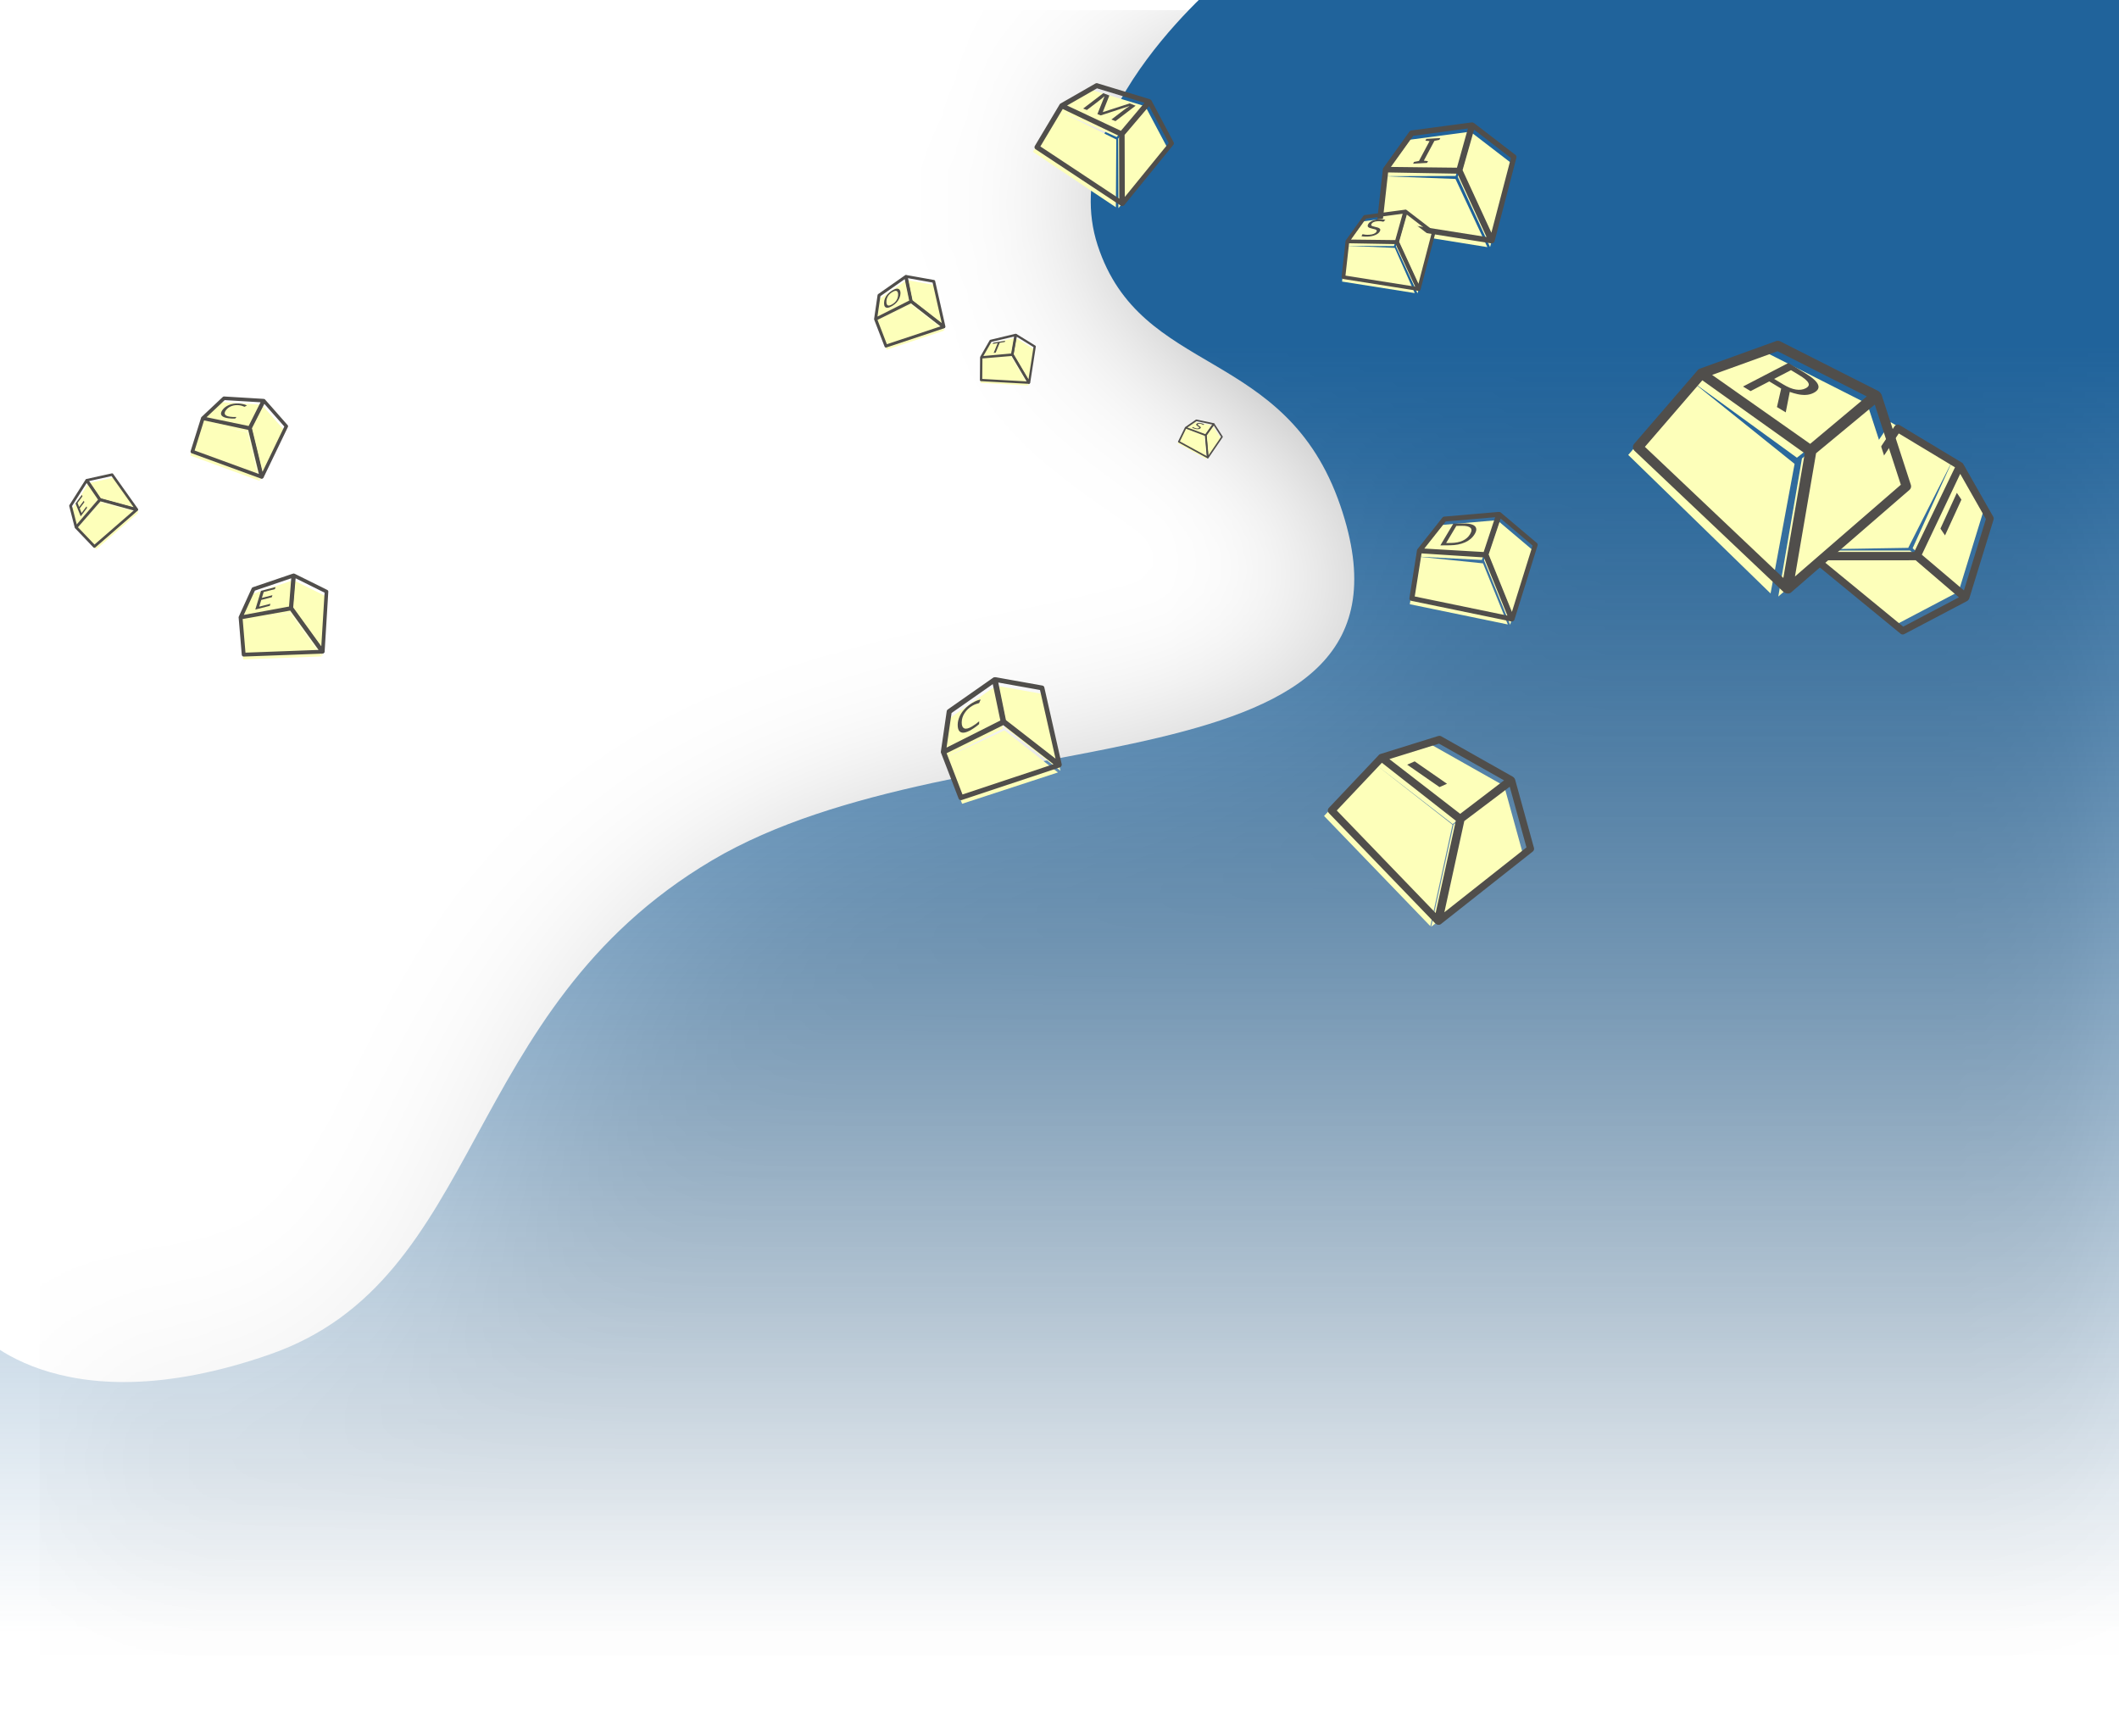
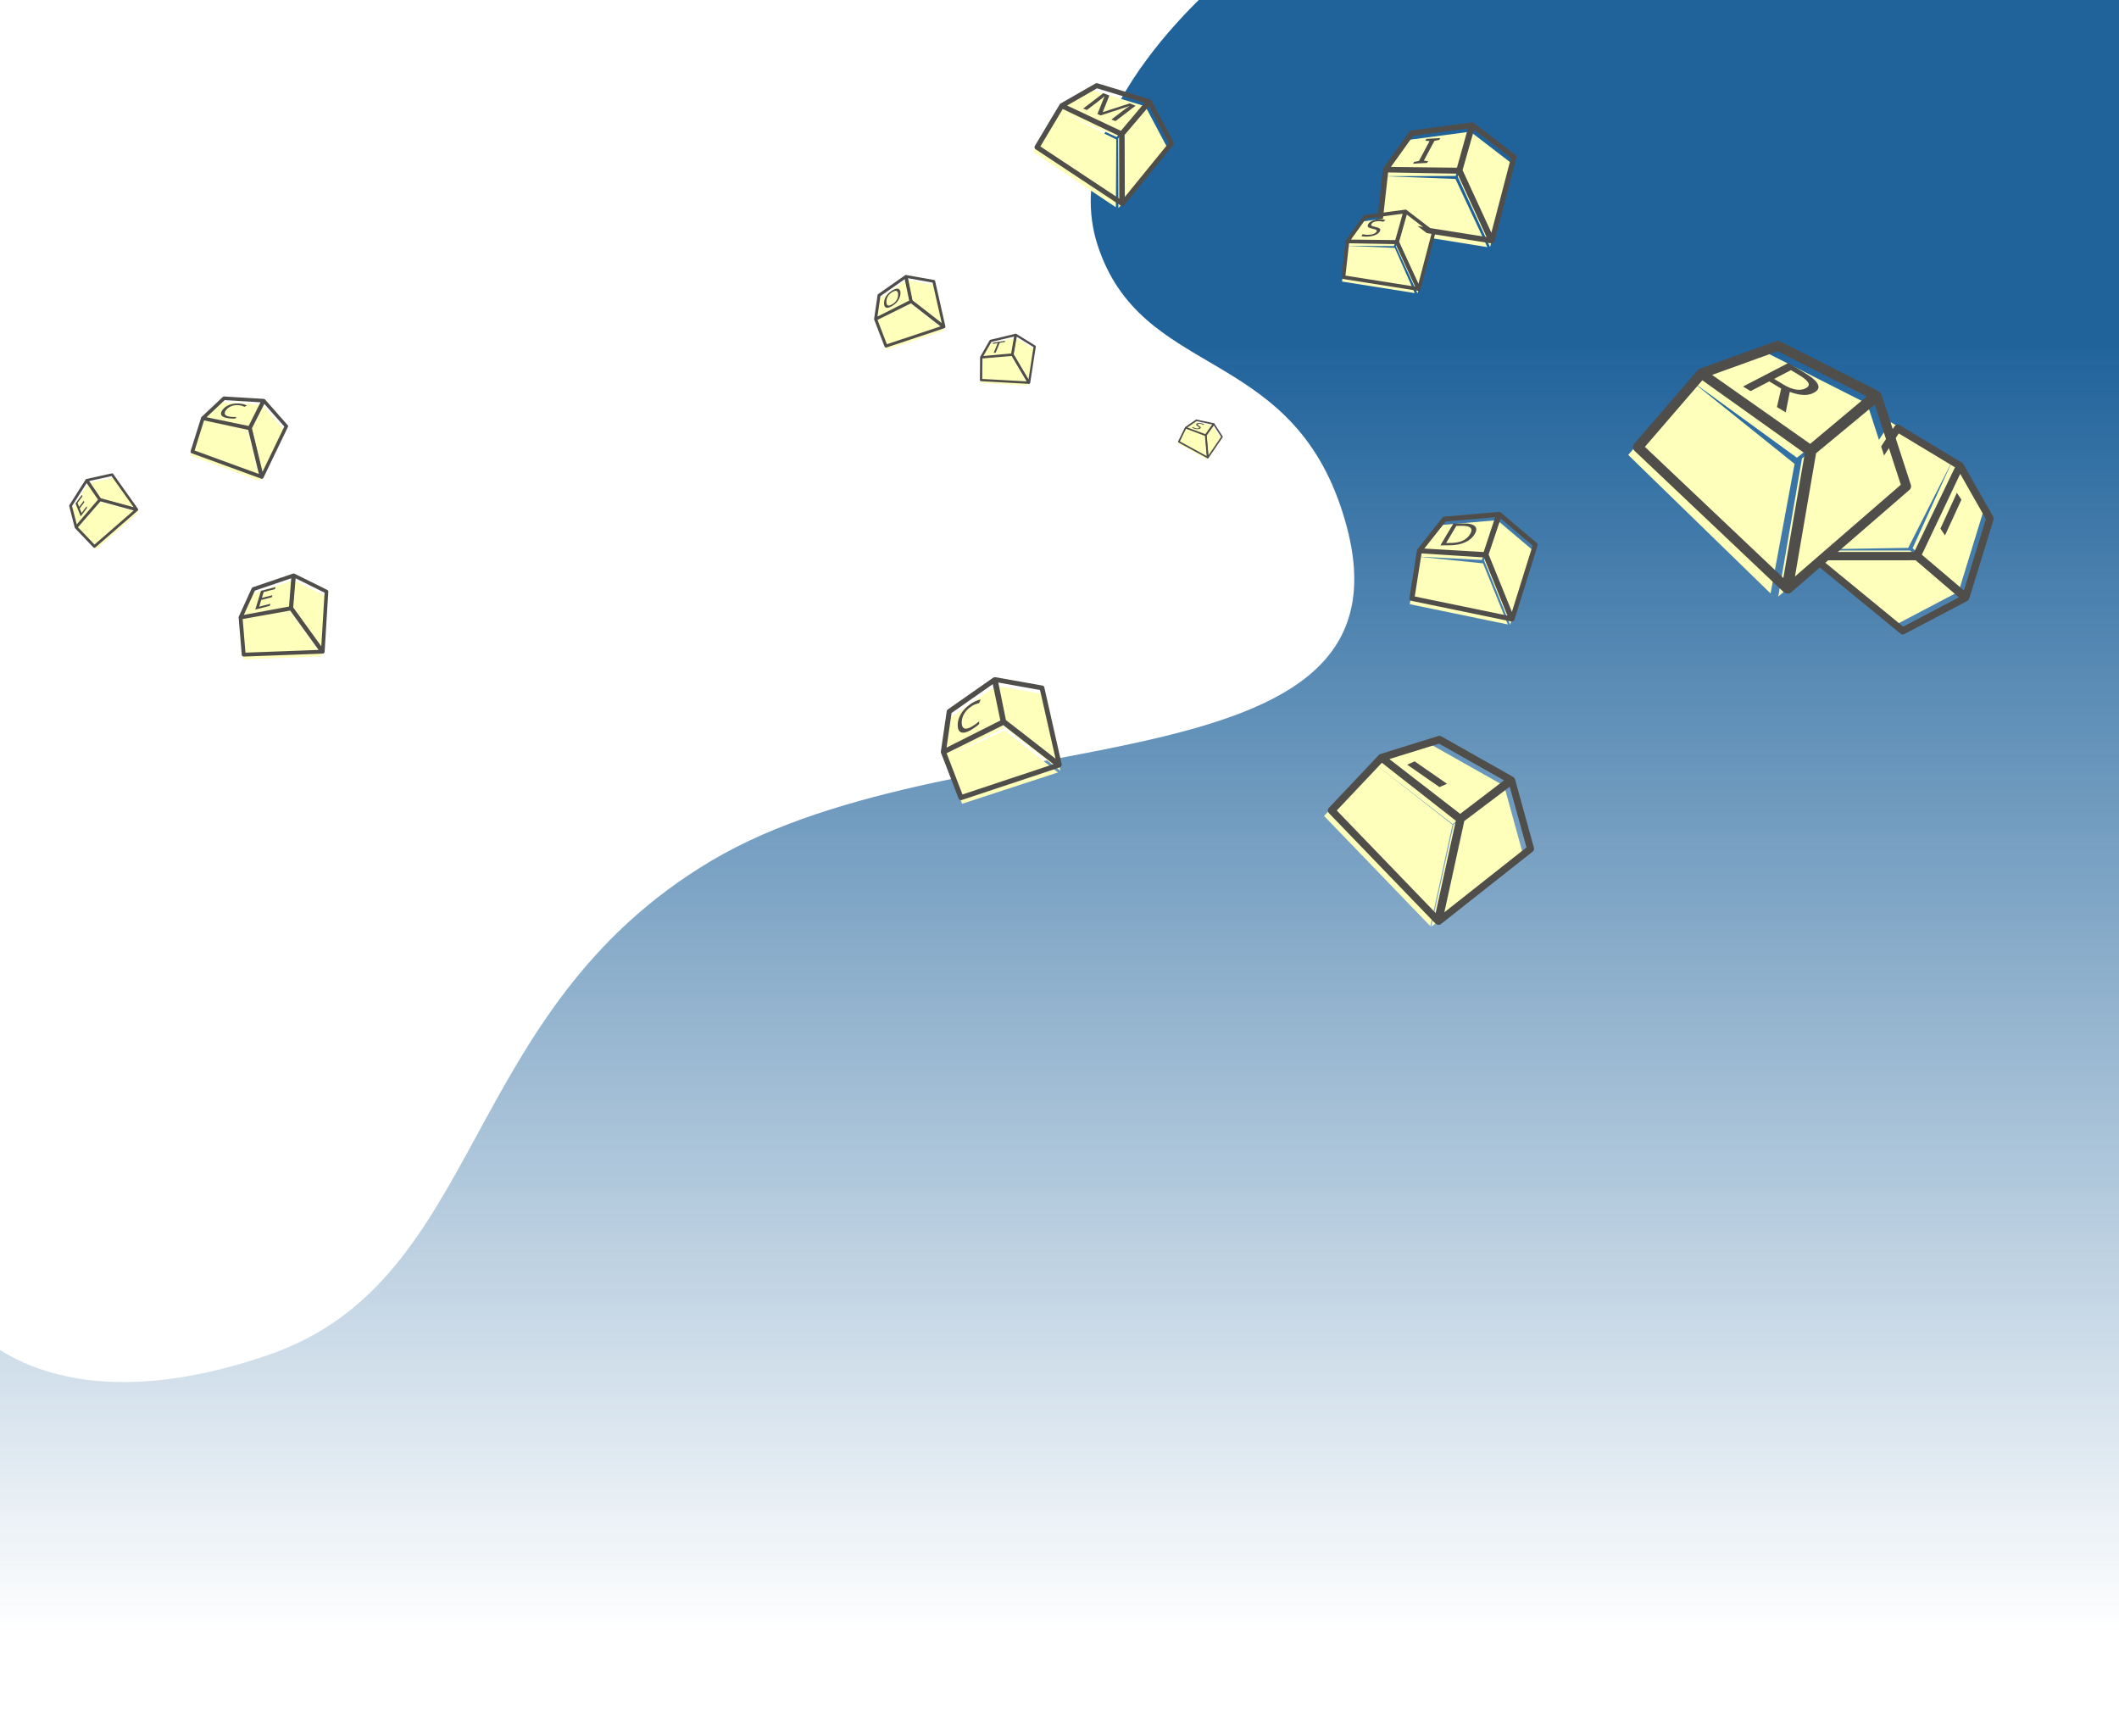
<svg xmlns="http://www.w3.org/2000/svg" xmlns:xlink="http://www.w3.org/1999/xlink" width="793.701" height="650" viewBox="0 0 210 171.979" version="1.1" id="svg2477">
  <defs id="defs2471">
    <linearGradient id="linearGradient3140">
      <stop style="stop-color:#20639b;stop-opacity:1;" offset="0" id="stop3136" />
      <stop style="stop-color:#20639b;stop-opacity:0;" offset="1" id="stop3138" />
    </linearGradient>
    <filter style="color-interpolation-filters:sRGB" id="filter3076" x="-1.8725927e-05" width="1" y="-1.9698702e-05" height="1">
      <feGaussianBlur stdDeviation="0.002" id="feGaussianBlur3078" />
    </filter>
    <linearGradient xlink:href="#linearGradient3140" id="linearGradient3158" x1="111.125" y1="42.333" x2="111.125" y2="198.438" gradientUnits="userSpaceOnUse" />
-     <filter style="color-interpolation-filters:sRGB;" id="filter3076-8" x="-1.8725927e-05" width="1" y="-1.9698702e-05" height="1">
-       <feGaussianBlur stdDeviation="0.002" id="feGaussianBlur3078-4" result="fbSourceGraphic" />
-       <feColorMatrix result="fbSourceGraphicAlpha" in="fbSourceGraphic" values="0 0 0 -1 0 0 0 0 -1 0 0 0 0 -1 0 0 0 0 1 0" id="feColorMatrix7804" />
-       <feFlood id="feFlood7806" flood-opacity="0.376" flood-color="rgb(0,0,0)" result="flood" in="fbSourceGraphic" />
-       <feComposite in2="fbSourceGraphic" id="feComposite7808" in="flood" operator="in" result="composite1" />
-       <feGaussianBlur id="feGaussianBlur7810" in="composite1" stdDeviation="9.581" result="blur" />
-       <feOffset id="feOffset7812" dx="3.892" dy="1.198" result="offset" />
-       <feComposite in2="offset" id="feComposite7814" in="offset" operator="atop" result="composite2" />
-     </filter>
-     <linearGradient xlink:href="#linearGradient3140" id="linearGradient7754" gradientUnits="userSpaceOnUse" x1="111.125" y1="42.333" x2="111.125" y2="198.438" />
  </defs>
  <g id="layer1">
-     <path style="fill:url(#linearGradient7754);fill-opacity:1;stroke:none;stroke-width:0.265px;stroke-linecap:butt;stroke-linejoin:miter;stroke-opacity:0.165;filter:url(#filter3076-8)" d="m 121.708,-2.646 c 0,0 -17.206,16.9 -12.93,32.936 4.276,16.036 18.616,12.165 24.054,31.538 10.042,35.774 -37.15,24.797 -62.274,42.971 -25.123,18.174 -22.451,50.752 -43.832,59.839 -21.382,9.087 -29.373,-3.242 -29.373,-3.242 v 39.688 H 211.667 V -2.646 Z" id="path3134-1" transform="matrix(1,0,0,0.8181818,0,-0.4810605)" />
    <path style="fill:url(#linearGradient3158);fill-opacity:1;stroke:none;stroke-width:0.265px;stroke-linecap:butt;stroke-linejoin:miter;stroke-opacity:0.165;filter:url(#filter3076)" d="m 121.708,-2.646 c 0,0 -17.206,16.9 -12.93,32.936 4.276,16.036 18.616,12.165 24.054,31.538 10.042,35.774 -37.15,24.797 -62.274,42.971 -25.123,18.174 -22.451,50.752 -43.832,59.839 -21.382,9.087 -29.373,-3.242 -29.373,-3.242 v 39.688 H 211.667 V -2.646 Z" id="path3134" transform="matrix(1,0,0,0.8181818,0,-0.4810606)" />
  </g>
  <g id="layer3">
    <g id="g3501" transform="matrix(0.6596888,0.3644003,-0.3644003,0.6596888,110.8216,26.72959)">
      <g id="g3486" transform="matrix(0.5969473,0,0,0.5917274,25.93792,15.57358)">
        <g id="g3478" style="fill:#fdffba;fill-opacity:1;stroke:none" transform="translate(-0.868626,1.870887)">
          <path style="fill:#fdffba;fill-opacity:1;stroke:none;stroke-width:1.663;stroke-linecap:round;stroke-linejoin:round;stroke-miterlimit:4;stroke-dasharray:none;stroke-opacity:1" d="M 59.272,40.292 68.52,30.56 86.592,30.729 80.942,43.695 59.279,40.313 55.279,55.94 87.501,65.957 80.981,43.845 59.279,40.313" id="path3474" />
          <path style="fill:#fdffba;fill-opacity:1;stroke:none;stroke-width:1.569;stroke-linecap:round;stroke-linejoin:round;stroke-miterlimit:4;stroke-dasharray:none;stroke-opacity:1" d="M 87.743,65.966 97.716,42.01 86.856,30.796 81.161,43.682 Z" id="path3476" />
        </g>
        <g id="g3472" style="stroke:#504e4b;stroke-opacity:1">
          <path style="fill:none;stroke:#504e4b;stroke-width:1.663;stroke-linecap:round;stroke-linejoin:round;stroke-miterlimit:4;stroke-dasharray:none;stroke-opacity:1" d="M 59.272,40.292 68.52,30.56 86.592,30.729 80.942,43.695 59.279,40.313 55.279,55.94 87.501,65.957 80.981,43.845 59.279,40.313" id="path3466" />
          <path style="fill:none;stroke:#504e4b;stroke-width:1.569;stroke-linecap:round;stroke-linejoin:round;stroke-miterlimit:4;stroke-dasharray:none;stroke-opacity:1" d="M 87.743,65.966 97.716,42.01 86.856,30.796 81.161,43.682 Z" id="path3468" />
        </g>
      </g>
      <text xml:space="preserve" style="font-style:normal;font-weight:normal;font-size:7.591px;line-height:1.25;font-family:sans-serif;fill:#504e4b;fill-opacity:1;stroke:#504e4b;stroke-width:0.681;stroke-miterlimit:4;stroke-dasharray:none;stroke-opacity:1" x="69.673" y="38.795" id="text3579-6" transform="matrix(1.259123,0.128108,-0.5594787,0.7372799,0,0)">
        <tspan id="tspan3577-0" x="69.673" y="38.795" style="fill:#504e4b;fill-opacity:1;stroke:#504e4b;stroke-width:0.681;stroke-miterlimit:4;stroke-dasharray:none;stroke-opacity:1">_</tspan>
      </text>
    </g>
    <g id="g3521" transform="matrix(0.4128218,-0.2948152,0.2948152,0.4128218,56.55606,76.32321)">
      <g id="g3515" transform="matrix(0.5969473,0,0,0.5917274,25.93792,15.57358)">
        <g id="g3507" style="fill:#fdffba;fill-opacity:1;stroke:none" transform="translate(-0.868626,1.870887)">
          <path style="fill:#fdffba;fill-opacity:1;stroke:none;stroke-width:1.663;stroke-linecap:round;stroke-linejoin:round;stroke-miterlimit:4;stroke-dasharray:none;stroke-opacity:1" d="m 59.272,40.292 9.248,-9.732 18.072,0.169 -6.09,12.843 L 59.279,40.313 55.279,55.94 86.767,65.911 80.533,44.344 59.279,40.313" id="path3503" />
          <path style="fill:#fdffba;fill-opacity:1;stroke:none;stroke-width:1.569;stroke-linecap:round;stroke-linejoin:round;stroke-miterlimit:4;stroke-dasharray:none;stroke-opacity:1" d="M 87.743,65.966 97.716,42.01 86.856,30.796 81.161,43.682 Z" id="path3505" />
        </g>
        <g id="g3513" style="stroke:#504e4b;stroke-opacity:1">
          <path style="fill:none;stroke:#504e4b;stroke-width:1.663;stroke-linecap:round;stroke-linejoin:round;stroke-miterlimit:4;stroke-dasharray:none;stroke-opacity:1" d="M 59.272,40.292 68.52,30.56 86.592,30.729 80.942,43.695 59.279,40.313 55.279,55.94 87.501,65.957 80.981,43.845 59.279,40.313" id="path3509" />
          <path style="fill:none;stroke:#504e4b;stroke-width:1.569;stroke-linecap:round;stroke-linejoin:round;stroke-miterlimit:4;stroke-dasharray:none;stroke-opacity:1" d="M 87.743,65.966 97.716,42.01 86.856,30.796 81.161,43.682 Z" id="path3511" />
        </g>
      </g>
      <text xml:space="preserve" style="font-style:normal;font-weight:normal;font-size:7.591px;line-height:1.25;font-family:sans-serif;fill:#504e4b;fill-opacity:1;stroke:none;stroke-width:0.19;stroke-opacity:1" x="69.403" y="41.853" id="text3519" transform="matrix(1.261072,0.1072427,-0.5471946,0.7464423,0,0)">
        <tspan id="tspan3517" x="69.403" y="41.853" style="fill:#504e4b;fill-opacity:1;stroke:none;stroke-width:0.19;stroke-opacity:1">C</tspan>
      </text>
    </g>
    <g id="g3541" transform="matrix(0.5505298,-0.07865413,0.07865413,0.5505298,100.4586,-0.07295865)">
      <g id="g3535" transform="matrix(0.5969473,0,0,0.5917274,25.93792,15.57358)">
        <g id="g3527" style="fill:#fdffba;fill-opacity:1;stroke:none" transform="translate(-0.868626,1.870887)">
          <path style="fill:#fdffba;fill-opacity:1;stroke:none;stroke-width:1.663;stroke-linecap:round;stroke-linejoin:round;stroke-miterlimit:4;stroke-dasharray:none;stroke-opacity:1" d="M 59.272,40.292 68.52,30.56 86.592,30.729 80.565,43.314 59.279,40.313 55.279,55.94 86.938,65.876 80.393,44.195 59.279,40.313" id="path3523" />
          <path style="fill:#fdffba;fill-opacity:1;stroke:none;stroke-width:1.569;stroke-linecap:round;stroke-linejoin:round;stroke-miterlimit:4;stroke-dasharray:none;stroke-opacity:1" d="M 87.743,65.966 97.716,42.01 86.856,30.796 81.161,43.682 Z" id="path3525" />
        </g>
        <g id="g3533" style="stroke:#504e4b;stroke-opacity:1">
          <path style="fill:none;stroke:#504e4b;stroke-width:1.663;stroke-linecap:round;stroke-linejoin:round;stroke-miterlimit:4;stroke-dasharray:none;stroke-opacity:1" d="M 59.272,40.292 68.52,30.56 86.592,30.729 80.942,43.695 59.279,40.313 55.279,55.94 87.501,65.957 80.981,43.845 59.279,40.313" id="path3529" />
          <path style="fill:none;stroke:#504e4b;stroke-width:1.569;stroke-linecap:round;stroke-linejoin:round;stroke-miterlimit:4;stroke-dasharray:none;stroke-opacity:1" d="M 87.743,65.966 97.716,42.01 86.856,30.796 81.161,43.682 Z" id="path3531" />
        </g>
      </g>
      <text xml:space="preserve" style="font-style:normal;font-weight:normal;font-size:7.591px;line-height:1.25;font-family:sans-serif;fill:#504e4b;fill-opacity:1;stroke:none;stroke-width:0.19;stroke-opacity:1" x="70.587" y="42.166" id="text3539" transform="matrix(1.261072,0.1072427,-0.5471946,0.7464423,0,0)">
        <tspan id="tspan3537" x="70.587" y="42.166" style="fill:#504e4b;fill-opacity:1;stroke:none;stroke-width:0.19;stroke-opacity:1">I</tspan>
      </text>
    </g>
    <g id="g3561" transform="matrix(0.4983675,-0.04765831,0.04765831,0.4983675,108.2312,37.85202)">
      <g id="g3555" transform="matrix(0.5969473,0,0,0.5917274,25.93792,15.57358)">
        <g id="g3547" style="fill:#fdffba;fill-opacity:1;stroke:none" transform="translate(-0.868626,1.870887)">
          <path style="fill:#fdffba;fill-opacity:1;stroke:none;stroke-width:1.663;stroke-linecap:round;stroke-linejoin:round;stroke-miterlimit:4;stroke-dasharray:none;stroke-opacity:1" d="m 59.272,40.292 9.248,-9.732 18.072,0.169 -6.146,12.758 L 59.279,40.313 55.279,55.94 86.984,65.794 80.745,44.664 59.279,40.313" id="path3543" />
          <path style="fill:#fdffba;fill-opacity:1;stroke:none;stroke-width:1.569;stroke-linecap:round;stroke-linejoin:round;stroke-miterlimit:4;stroke-dasharray:none;stroke-opacity:1" d="M 87.743,65.966 97.716,42.01 86.856,30.796 81.161,43.682 Z" id="path3545" />
        </g>
        <g id="g3553" style="stroke:#504e4b;stroke-opacity:1">
          <path style="fill:none;stroke:#504e4b;stroke-width:1.663;stroke-linecap:round;stroke-linejoin:round;stroke-miterlimit:4;stroke-dasharray:none;stroke-opacity:1" d="M 59.272,40.292 68.52,30.56 86.592,30.729 80.942,43.695 59.279,40.313 55.279,55.94 87.501,65.957 80.981,43.845 59.279,40.313" id="path3549" />
          <path style="fill:none;stroke:#504e4b;stroke-width:1.569;stroke-linecap:round;stroke-linejoin:round;stroke-miterlimit:4;stroke-dasharray:none;stroke-opacity:1" d="M 87.743,65.966 97.716,42.01 86.856,30.796 81.161,43.682 Z" id="path3551" />
        </g>
      </g>
      <text xml:space="preserve" style="font-style:normal;font-weight:normal;font-size:7.591px;line-height:1.25;font-family:sans-serif;fill:#504e4b;fill-opacity:1;stroke:none;stroke-width:0.19;stroke-opacity:1" x="69.403" y="41.853" id="text3559" transform="matrix(1.261072,0.1072427,-0.5471946,0.7464423,0,0)">
        <tspan id="tspan3557" x="69.403" y="41.853" style="fill:#504e4b;fill-opacity:1;stroke:none;stroke-width:0.19;stroke-opacity:1">D</tspan>
      </text>
    </g>
    <g id="g3581" transform="matrix(-0.2150796,0.7223002,-0.7223002,-0.2150796,235.8982,10.34762)">
      <g id="g3575" transform="matrix(0.5969473,0,0,0.5917274,25.93792,15.57358)">
        <g id="g3567" style="fill:#fdffba;fill-opacity:1;stroke:none" transform="translate(-0.868626,1.870887)">
          <path style="fill:#fdffba;fill-opacity:1;stroke:none;stroke-width:1.663;stroke-linecap:round;stroke-linejoin:round;stroke-miterlimit:4;stroke-dasharray:none;stroke-opacity:1" d="M 59.272,40.292 68.52,30.56 86.592,30.729 80.509,43.278 59.279,40.313 55.279,55.94 87.501,65.957 80.71,44.239 59.279,40.313" id="path3563" />
          <path style="fill:#fdffba;fill-opacity:1;stroke:none;stroke-width:1.569;stroke-linecap:round;stroke-linejoin:round;stroke-miterlimit:4;stroke-dasharray:none;stroke-opacity:1" d="M 87.743,65.966 97.716,42.01 86.856,30.796 81.161,43.682 Z" id="path3565" />
        </g>
        <g id="g3573" style="stroke:#504e4b;stroke-opacity:1">
          <path style="fill:none;stroke:#504e4b;stroke-width:1.663;stroke-linecap:round;stroke-linejoin:round;stroke-miterlimit:4;stroke-dasharray:none;stroke-opacity:1" d="M 59.272,40.292 68.52,30.56 86.592,30.729 80.942,43.695 59.279,40.313 55.279,55.94 87.501,65.957 80.981,43.845 59.279,40.313" id="path3569" />
          <path style="fill:none;stroke:#504e4b;stroke-width:1.569;stroke-linecap:round;stroke-linejoin:round;stroke-miterlimit:4;stroke-dasharray:none;stroke-opacity:1" d="M 87.743,65.966 97.716,42.01 86.856,30.796 81.161,43.682 Z" id="path3571" />
        </g>
      </g>
      <text xml:space="preserve" style="font-style:normal;font-weight:normal;font-size:7.591px;line-height:1.25;font-family:sans-serif;fill:#504e4b;fill-opacity:1;stroke:#504e4b;stroke-width:0.681;stroke-miterlimit:4;stroke-dasharray:none;stroke-opacity:1" x="69.509" y="35.555" id="text3579" transform="matrix(1.253038,0.178039,-0.5883332,0.7144663,0,0)">
        <tspan id="tspan3577" x="69.509" y="35.555" style="fill:#504e4b;fill-opacity:1;stroke:#504e4b;stroke-width:0.681;stroke-miterlimit:4;stroke-dasharray:none;stroke-opacity:1">_</tspan>
      </text>
    </g>
    <g id="g3601" transform="matrix(0.2435392,-0.1739227,0.1739227,0.2435392,64.98402,32.69183)">
      <g id="g3595" transform="matrix(0.5969473,0,0,0.5917274,25.93792,15.57358)">
        <g id="g3587" style="fill:#fdffba;fill-opacity:1;stroke:none" transform="translate(-0.868626,1.870887)">
          <path style="fill:#fdffba;fill-opacity:1;stroke:none;stroke-width:1.663;stroke-linecap:round;stroke-linejoin:round;stroke-miterlimit:4;stroke-dasharray:none;stroke-opacity:1" d="M 59.272,40.292 68.52,30.56 86.592,30.729 80.942,43.695 59.279,40.313 55.279,55.94 87.501,65.957 80.981,43.845 59.279,40.313" id="path3583" />
          <path style="fill:#fdffba;fill-opacity:1;stroke:none;stroke-width:1.569;stroke-linecap:round;stroke-linejoin:round;stroke-miterlimit:4;stroke-dasharray:none;stroke-opacity:1" d="M 87.743,65.966 97.716,42.01 86.856,30.796 81.161,43.682 Z" id="path3585" />
        </g>
        <g id="g3593" style="stroke:#504e4b;stroke-opacity:1">
          <path style="fill:none;stroke:#504e4b;stroke-width:1.663;stroke-linecap:round;stroke-linejoin:round;stroke-miterlimit:4;stroke-dasharray:none;stroke-opacity:1" d="M 59.272,40.292 68.52,30.56 86.592,30.729 80.942,43.695 59.279,40.313 55.279,55.94 87.501,65.957 80.981,43.845 59.279,40.313" id="path3589" />
          <path style="fill:none;stroke:#504e4b;stroke-width:1.569;stroke-linecap:round;stroke-linejoin:round;stroke-miterlimit:4;stroke-dasharray:none;stroke-opacity:1" d="M 87.743,65.966 97.716,42.01 86.856,30.796 81.161,43.682 Z" id="path3591" />
        </g>
      </g>
      <text xml:space="preserve" style="font-style:normal;font-weight:normal;font-size:7.591px;line-height:1.25;font-family:sans-serif;fill:#504e4b;fill-opacity:1;stroke:none;stroke-width:0.19;stroke-opacity:1" x="69.403" y="41.853" id="text3599" transform="matrix(1.261072,0.1072427,-0.5471946,0.7464423,0,0)">
        <tspan id="tspan3597" x="69.403" y="41.853" style="fill:#504e4b;fill-opacity:1;stroke:none;stroke-width:0.19;stroke-opacity:1">O</tspan>
      </text>
    </g>
    <g id="g3621" transform="matrix(0.1584899,0.03235866,-0.03235866,0.1584899,109.0598,34.15322)">
      <g id="g3615" transform="matrix(0.5969473,0,0,0.5917274,25.93792,15.57358)">
        <g id="g3607" style="fill:#fdffba;fill-opacity:1;stroke:none" transform="translate(-0.868626,1.870887)">
          <path style="fill:#fdffba;fill-opacity:1;stroke:none;stroke-width:1.663;stroke-linecap:round;stroke-linejoin:round;stroke-miterlimit:4;stroke-dasharray:none;stroke-opacity:1" d="M 59.272,40.292 68.52,30.56 86.592,30.729 80.942,43.695 59.279,40.313 55.279,55.94 87.501,65.957 80.981,43.845 59.279,40.313" id="path3603" />
          <path style="fill:#fdffba;fill-opacity:1;stroke:none;stroke-width:1.569;stroke-linecap:round;stroke-linejoin:round;stroke-miterlimit:4;stroke-dasharray:none;stroke-opacity:1" d="M 87.743,65.966 97.716,42.01 86.856,30.796 81.161,43.682 Z" id="path3605" />
        </g>
        <g id="g3613" style="stroke:#504e4b;stroke-opacity:1">
          <path style="fill:none;stroke:#504e4b;stroke-width:1.663;stroke-linecap:round;stroke-linejoin:round;stroke-miterlimit:4;stroke-dasharray:none;stroke-opacity:1" d="M 59.272,40.292 68.52,30.56 86.592,30.729 80.942,43.695 59.279,40.313 55.279,55.94 87.501,65.957 80.981,43.845 59.279,40.313" id="path3609" />
          <path style="fill:none;stroke:#504e4b;stroke-width:1.569;stroke-linecap:round;stroke-linejoin:round;stroke-miterlimit:4;stroke-dasharray:none;stroke-opacity:1" d="M 87.743,65.966 97.716,42.01 86.856,30.796 81.161,43.682 Z" id="path3611" />
        </g>
      </g>
      <text xml:space="preserve" style="font-style:normal;font-weight:normal;font-size:7.591px;line-height:1.25;font-family:sans-serif;fill:#504e4b;fill-opacity:1;stroke:none;stroke-width:0.19;stroke-opacity:1" x="69.403" y="41.853" id="text3619" transform="matrix(1.261072,0.1072427,-0.5471946,0.7464423,0,0)">
        <tspan id="tspan3617" x="69.403" y="41.853" style="fill:#504e4b;fill-opacity:1;stroke:none;stroke-width:0.19;stroke-opacity:1">S</tspan>
      </text>
    </g>
    <g id="g3641" transform="matrix(0.480343,0.1411102,-0.1411102,0.480343,81.32966,-17.11035)">
      <g id="g3635" transform="matrix(0.5969473,0,0,0.5917274,25.93792,15.57358)">
        <g id="g3627" style="fill:#fdffba;fill-opacity:1;stroke:none" transform="translate(-0.868626,1.870887)">
          <path style="fill:#fdffba;fill-opacity:1;stroke:none;stroke-width:1.663;stroke-linecap:round;stroke-linejoin:round;stroke-miterlimit:4;stroke-dasharray:none;stroke-opacity:1" d="m 59.272,40.292 9.248,-9.732 18.072,0.169 -6.06,12.559 L 59.279,40.313 55.279,55.94 86.849,65.915 80.653,44.119 59.279,40.313" id="path3623" />
          <path style="fill:#fdffba;fill-opacity:1;stroke:none;stroke-width:1.569;stroke-linecap:round;stroke-linejoin:round;stroke-miterlimit:4;stroke-dasharray:none;stroke-opacity:1" d="M 87.743,65.966 97.716,42.01 86.856,30.796 81.161,43.682 Z" id="path3625" />
        </g>
        <g id="g3633" style="stroke:#504e4b;stroke-opacity:1">
          <path style="fill:none;stroke:#504e4b;stroke-width:1.663;stroke-linecap:round;stroke-linejoin:round;stroke-miterlimit:4;stroke-dasharray:none;stroke-opacity:1" d="M 59.272,40.292 68.52,30.56 86.592,30.729 80.942,43.695 59.279,40.313 55.279,55.94 87.501,65.957 80.981,43.845 59.279,40.313" id="path3629" />
          <path style="fill:none;stroke:#504e4b;stroke-width:1.569;stroke-linecap:round;stroke-linejoin:round;stroke-miterlimit:4;stroke-dasharray:none;stroke-opacity:1" d="M 87.743,65.966 97.716,42.01 86.856,30.796 81.161,43.682 Z" id="path3631" />
        </g>
      </g>
      <text xml:space="preserve" style="font-style:normal;font-weight:normal;font-size:7.591px;line-height:1.25;font-family:sans-serif;fill:#504e4b;fill-opacity:1;stroke:none;stroke-width:0.19;stroke-opacity:1" x="69.403" y="41.853" id="text3639" transform="matrix(1.261072,0.1072427,-0.5471946,0.7464423,0,0)">
        <tspan id="tspan3637" x="69.403" y="41.853" style="fill:#504e4b;fill-opacity:1;stroke:none;stroke-width:0.19;stroke-opacity:1">M</tspan>
      </text>
    </g>
    <g id="g3661" transform="matrix(0.3616328,0.0185853,-0.0185853,0.3616328,-1.344375,26.05376)">
      <g id="g3655" transform="matrix(0.5969473,0,0,0.5917274,25.93792,15.57358)">
        <g id="g3647" style="fill:#fdffba;fill-opacity:1;stroke:none" transform="translate(-0.868626,1.870887)">
          <path style="fill:#fdffba;fill-opacity:1;stroke:none;stroke-width:1.663;stroke-linecap:round;stroke-linejoin:round;stroke-miterlimit:4;stroke-dasharray:none;stroke-opacity:1" d="M 59.272,40.292 68.52,30.56 86.592,30.729 80.942,43.695 59.279,40.313 55.279,55.94 87.501,65.957 80.981,43.845 59.279,40.313" id="path3643" />
          <path style="fill:#fdffba;fill-opacity:1;stroke:none;stroke-width:1.569;stroke-linecap:round;stroke-linejoin:round;stroke-miterlimit:4;stroke-dasharray:none;stroke-opacity:1" d="M 87.743,65.966 97.716,42.01 86.856,30.796 81.161,43.682 Z" id="path3645" />
        </g>
        <g id="g3653" style="stroke:#504e4b;stroke-opacity:1">
          <path style="fill:none;stroke:#504e4b;stroke-width:1.663;stroke-linecap:round;stroke-linejoin:round;stroke-miterlimit:4;stroke-dasharray:none;stroke-opacity:1" d="M 59.272,40.292 68.52,30.56 86.592,30.729 80.942,43.695 59.279,40.313 55.279,55.94 87.501,65.957 80.981,43.845 59.279,40.313" id="path3649" />
          <path style="fill:none;stroke:#504e4b;stroke-width:1.569;stroke-linecap:round;stroke-linejoin:round;stroke-miterlimit:4;stroke-dasharray:none;stroke-opacity:1" d="M 87.743,65.966 97.716,42.01 86.856,30.796 81.161,43.682 Z" id="path3651" />
        </g>
      </g>
      <text xml:space="preserve" style="font-style:normal;font-weight:normal;font-size:7.591px;line-height:1.25;font-family:sans-serif;fill:#504e4b;fill-opacity:1;stroke:none;stroke-width:0.19;stroke-opacity:1" x="69.403" y="41.853" id="text3659" transform="matrix(1.261072,0.1072427,-0.5471946,0.7464423,0,0)">
        <tspan id="tspan3657" x="69.403" y="41.853" style="fill:#504e4b;fill-opacity:1;stroke:none;stroke-width:0.19;stroke-opacity:1">C</tspan>
      </text>
    </g>
    <g id="g3681" transform="matrix(0.1452309,-0.2337066,0.2337066,0.1452309,-10.57903,60.85752)">
      <g id="g3675" transform="matrix(0.5969473,0,0,0.5917274,25.93792,15.57358)">
        <g id="g3667" style="fill:#fdffba;fill-opacity:1;stroke:none" transform="translate(-0.868626,1.870887)">
          <path style="fill:#fdffba;fill-opacity:1;stroke:none;stroke-width:1.663;stroke-linecap:round;stroke-linejoin:round;stroke-miterlimit:4;stroke-dasharray:none;stroke-opacity:1" d="M 59.272,40.292 68.52,30.56 86.592,30.729 80.942,43.695 59.279,40.313 55.279,55.94 87.501,65.957 80.981,43.845 59.279,40.313" id="path3663" />
          <path style="fill:#fdffba;fill-opacity:1;stroke:none;stroke-width:1.569;stroke-linecap:round;stroke-linejoin:round;stroke-miterlimit:4;stroke-dasharray:none;stroke-opacity:1" d="M 87.743,65.966 97.716,42.01 86.856,30.796 81.161,43.682 Z" id="path3665" />
        </g>
        <g id="g3673" style="stroke:#504e4b;stroke-opacity:1">
          <path style="fill:none;stroke:#504e4b;stroke-width:1.663;stroke-linecap:round;stroke-linejoin:round;stroke-miterlimit:4;stroke-dasharray:none;stroke-opacity:1" d="M 59.272,40.292 68.52,30.56 86.592,30.729 80.942,43.695 59.279,40.313 55.279,55.94 87.501,65.957 80.981,43.845 59.279,40.313" id="path3669" />
          <path style="fill:none;stroke:#504e4b;stroke-width:1.569;stroke-linecap:round;stroke-linejoin:round;stroke-miterlimit:4;stroke-dasharray:none;stroke-opacity:1" d="M 87.743,65.966 97.716,42.01 86.856,30.796 81.161,43.682 Z" id="path3671" />
        </g>
      </g>
      <text xml:space="preserve" style="font-style:normal;font-weight:normal;font-size:7.591px;line-height:1.25;font-family:sans-serif;fill:#504e4b;fill-opacity:1;stroke:none;stroke-width:0.19;stroke-opacity:1" x="69.403" y="41.853" id="text3679" transform="matrix(1.261072,0.1072427,-0.5471946,0.7464423,0,0)">
        <tspan id="tspan3677" x="69.403" y="41.853" style="fill:#504e4b;fill-opacity:1;stroke:none;stroke-width:0.19;stroke-opacity:1">E</tspan>
      </text>
    </g>
    <g id="g3715" transform="matrix(0.3654568,-0.1277953,0.1277953,0.3654568,-3.60834,54.6163)">
      <g id="g3709" transform="matrix(0.5969473,0,0,0.5917274,25.93792,15.57358)">
        <g id="g3701" style="fill:#fdffba;fill-opacity:1;stroke:none" transform="translate(-0.868626,1.870887)">
          <path style="fill:#fdffba;fill-opacity:1;stroke:none;stroke-width:1.663;stroke-linecap:round;stroke-linejoin:round;stroke-miterlimit:4;stroke-dasharray:none;stroke-opacity:1" d="M 59.272,40.292 68.52,30.56 86.592,30.729 80.942,43.695 59.279,40.313 55.279,55.94 87.501,65.957 80.981,43.845 59.279,40.313" id="path3697" />
          <path style="fill:#fdffba;fill-opacity:1;stroke:none;stroke-width:1.569;stroke-linecap:round;stroke-linejoin:round;stroke-miterlimit:4;stroke-dasharray:none;stroke-opacity:1" d="M 87.743,65.966 97.716,42.01 86.856,30.796 81.161,43.682 Z" id="path3699" />
        </g>
        <g id="g3707" style="stroke:#504e4b;stroke-opacity:1">
          <path style="fill:none;stroke:#504e4b;stroke-width:1.663;stroke-linecap:round;stroke-linejoin:round;stroke-miterlimit:4;stroke-dasharray:none;stroke-opacity:1" d="M 59.272,40.292 68.52,30.56 86.592,30.729 80.942,43.695 59.279,40.313 55.279,55.94 87.501,65.957 80.981,43.845 59.279,40.313" id="path3703" />
          <path style="fill:none;stroke:#504e4b;stroke-width:1.569;stroke-linecap:round;stroke-linejoin:round;stroke-miterlimit:4;stroke-dasharray:none;stroke-opacity:1" d="M 87.743,65.966 97.716,42.01 86.856,30.796 81.161,43.682 Z" id="path3705" />
        </g>
      </g>
      <text xml:space="preserve" style="font-style:normal;font-weight:normal;font-size:7.591px;line-height:1.25;font-family:sans-serif;fill:#504e4b;fill-opacity:1;stroke:none;stroke-width:0.19;stroke-opacity:1" x="69.403" y="41.853" id="text3713" transform="matrix(1.261072,0.1072427,-0.5471946,0.7464423,0,0)">
        <tspan id="tspan3711" x="69.403" y="41.853" style="fill:#504e4b;fill-opacity:1;stroke:none;stroke-width:0.19;stroke-opacity:1">E</tspan>
      </text>
    </g>
    <g id="g3735" transform="matrix(0.3697638,-0.05279025,0.05279025,0.3697638,108.7751,12.57829)">
      <g id="g3729" transform="matrix(0.5969473,0,0,0.5917274,25.93792,15.57358)">
        <g id="g3721" style="fill:#fdffba;fill-opacity:1;stroke:none" transform="translate(-0.868626,1.870887)">
          <path style="fill:#fdffba;fill-opacity:1;stroke:none;stroke-width:1.663;stroke-linecap:round;stroke-linejoin:round;stroke-miterlimit:4;stroke-dasharray:none;stroke-opacity:1" d="M 59.272,40.292 68.52,30.56 86.592,30.729 80.328,43.498 59.279,40.313 55.279,55.94 86.528,65.655 80.592,44.329 59.279,40.313" id="path3717" />
          <path style="fill:#fdffba;fill-opacity:1;stroke:none;stroke-width:1.569;stroke-linecap:round;stroke-linejoin:round;stroke-miterlimit:4;stroke-dasharray:none;stroke-opacity:1" d="M 87.743,65.966 97.716,42.01 86.856,30.796 81.161,43.682 Z" id="path3719" />
        </g>
        <g id="g3727" style="stroke:#504e4b;stroke-opacity:1">
          <path style="fill:none;stroke:#504e4b;stroke-width:1.663;stroke-linecap:round;stroke-linejoin:round;stroke-miterlimit:4;stroke-dasharray:none;stroke-opacity:1" d="M 59.272,40.292 68.52,30.56 86.592,30.729 80.942,43.695 59.279,40.313 55.279,55.94 87.501,65.957 80.981,43.845 59.279,40.313" id="path3723" />
          <path style="fill:none;stroke:#504e4b;stroke-width:1.569;stroke-linecap:round;stroke-linejoin:round;stroke-miterlimit:4;stroke-dasharray:none;stroke-opacity:1" d="M 87.743,65.966 97.716,42.01 86.856,30.796 81.161,43.682 Z" id="path3725" />
        </g>
      </g>
      <text xml:space="preserve" style="font-style:normal;font-weight:normal;font-size:7.591px;line-height:1.25;font-family:sans-serif;fill:#504e4b;fill-opacity:1;stroke:none;stroke-width:0.19;stroke-opacity:1" x="69.403" y="41.853" id="text3733" transform="matrix(1.261072,0.1072427,-0.5471946,0.7464423,0,0)">
        <tspan id="tspan3731" x="69.403" y="41.853" style="fill:#504e4b;fill-opacity:1;stroke:none;stroke-width:0.19;stroke-opacity:1">S</tspan>
      </text>
    </g>
    <g id="g3755" transform="matrix(0.9043805,0.4473549,-0.4473549,0.9043805,130.8002,-26.07439)">
      <g id="g3749" transform="matrix(0.5969473,0,0,0.5917274,25.93792,15.57358)">
        <g id="g3741" style="fill:#fdffba;fill-opacity:1;stroke:none" transform="translate(-0.868626,1.870887)">
          <path style="fill:#fdffba;fill-opacity:1;stroke:none;stroke-width:1.663;stroke-linecap:round;stroke-linejoin:round;stroke-miterlimit:4;stroke-dasharray:none;stroke-opacity:1" d="M 59.272,40.292 68.52,30.56 86.592,30.729 80.362,43.94 59.279,40.313 55.279,55.94 86.378,66.076 80.468,45.029 59.279,40.313" id="path3737" />
          <path style="fill:#fdffba;fill-opacity:1;stroke:none;stroke-width:1.569;stroke-linecap:round;stroke-linejoin:round;stroke-miterlimit:4;stroke-dasharray:none;stroke-opacity:1" d="M 87.743,65.966 97.716,42.01 86.856,30.796 81.161,43.682 Z" id="path3739" />
        </g>
        <g id="g3747" style="stroke:#504e4b;stroke-opacity:1">
          <path style="fill:none;stroke:#504e4b;stroke-width:1.663;stroke-linecap:round;stroke-linejoin:round;stroke-miterlimit:4;stroke-dasharray:none;stroke-opacity:1" d="M 59.272,40.292 68.52,30.56 86.592,30.729 80.942,43.695 59.279,40.313 55.279,55.94 87.501,65.957 80.981,43.845 59.279,40.313" id="path3743" />
          <path style="fill:none;stroke:#504e4b;stroke-width:1.569;stroke-linecap:round;stroke-linejoin:round;stroke-miterlimit:4;stroke-dasharray:none;stroke-opacity:1" d="M 87.743,65.966 97.716,42.01 86.856,30.796 81.161,43.682 Z" id="path3745" />
        </g>
      </g>
      <text xml:space="preserve" style="font-style:normal;font-weight:normal;font-size:7.591px;line-height:1.25;font-family:sans-serif;fill:#504e4b;fill-opacity:1;stroke:none;stroke-width:0.19;stroke-opacity:1" x="69.403" y="41.853" id="text3753" transform="matrix(1.261072,0.1072427,-0.5471946,0.7464423,0,0)">
        <tspan id="tspan3751" x="69.403" y="41.853" style="fill:#504e4b;fill-opacity:1;stroke:none;stroke-width:0.19;stroke-opacity:1">R</tspan>
      </text>
    </g>
    <g id="g3775" transform="matrix(0.2283004,-0.0568033,0.0568033,0.2283004,81.0068,29.89643)">
      <g id="g3769" transform="matrix(0.5969473,0,0,0.5917274,25.93792,15.57358)">
        <g id="g3761" style="fill:#fdffba;fill-opacity:1;stroke:none" transform="translate(-0.868626,1.870887)">
          <path style="fill:#fdffba;fill-opacity:1;stroke:none;stroke-width:1.663;stroke-linecap:round;stroke-linejoin:round;stroke-miterlimit:4;stroke-dasharray:none;stroke-opacity:1" d="M 59.272,40.292 68.52,30.56 86.592,30.729 80.942,43.695 59.279,40.313 55.279,55.94 87.501,65.957 80.981,43.845 59.279,40.313" id="path3757" />
          <path style="fill:#fdffba;fill-opacity:1;stroke:none;stroke-width:1.569;stroke-linecap:round;stroke-linejoin:round;stroke-miterlimit:4;stroke-dasharray:none;stroke-opacity:1" d="M 87.743,65.966 97.716,42.01 86.856,30.796 81.161,43.682 Z" id="path3759" />
        </g>
        <g id="g3767" style="stroke:#504e4b;stroke-opacity:1">
          <path style="fill:none;stroke:#504e4b;stroke-width:1.663;stroke-linecap:round;stroke-linejoin:round;stroke-miterlimit:4;stroke-dasharray:none;stroke-opacity:1" d="M 59.272,40.292 68.52,30.56 86.592,30.729 80.942,43.695 59.279,40.313 55.279,55.94 87.501,65.957 80.981,43.845 59.279,40.313" id="path3763" />
          <path style="fill:none;stroke:#504e4b;stroke-width:1.569;stroke-linecap:round;stroke-linejoin:round;stroke-miterlimit:4;stroke-dasharray:none;stroke-opacity:1" d="M 87.743,65.966 97.716,42.01 86.856,30.796 81.161,43.682 Z" id="path3765" />
        </g>
      </g>
      <text xml:space="preserve" style="font-style:normal;font-weight:normal;font-size:7.591px;line-height:1.25;font-family:sans-serif;fill:#504e4b;fill-opacity:1;stroke:none;stroke-width:0.19;stroke-opacity:1" x="69.403" y="41.853" id="text3773" transform="matrix(1.261072,0.1072427,-0.5471946,0.7464423,0,0)">
        <tspan id="tspan3771" x="69.403" y="41.853" style="fill:#504e4b;fill-opacity:1;stroke:none;stroke-width:0.19;stroke-opacity:1">T</tspan>
      </text>
    </g>
  </g>
  <g id="layer2" style="display:none">
    <ellipse style="fill:#fdffba;fill-opacity:1;stroke:none;stroke-width:3.969;stroke-linecap:round;stroke-linejoin:round;paint-order:stroke fill markers" id="path3044" cx="238.538" cy="107.442" rx="4.944" ry="6.147" />
    <ellipse style="fill:#20639b;fill-opacity:1;stroke:none;stroke-width:3.969;stroke-linecap:round;stroke-linejoin:round;paint-order:stroke fill markers" id="path3046" cx="240.275" cy="127.087" rx="3.742" ry="6.281" />
    <ellipse style="fill:#504e4b;fill-opacity:1;stroke:none;stroke-width:3.969;stroke-linecap:round;stroke-linejoin:round;paint-order:stroke fill markers" id="ellipse3048" cx="225.575" cy="135.372" rx="3.742" ry="6.281" />
  </g>
</svg>
